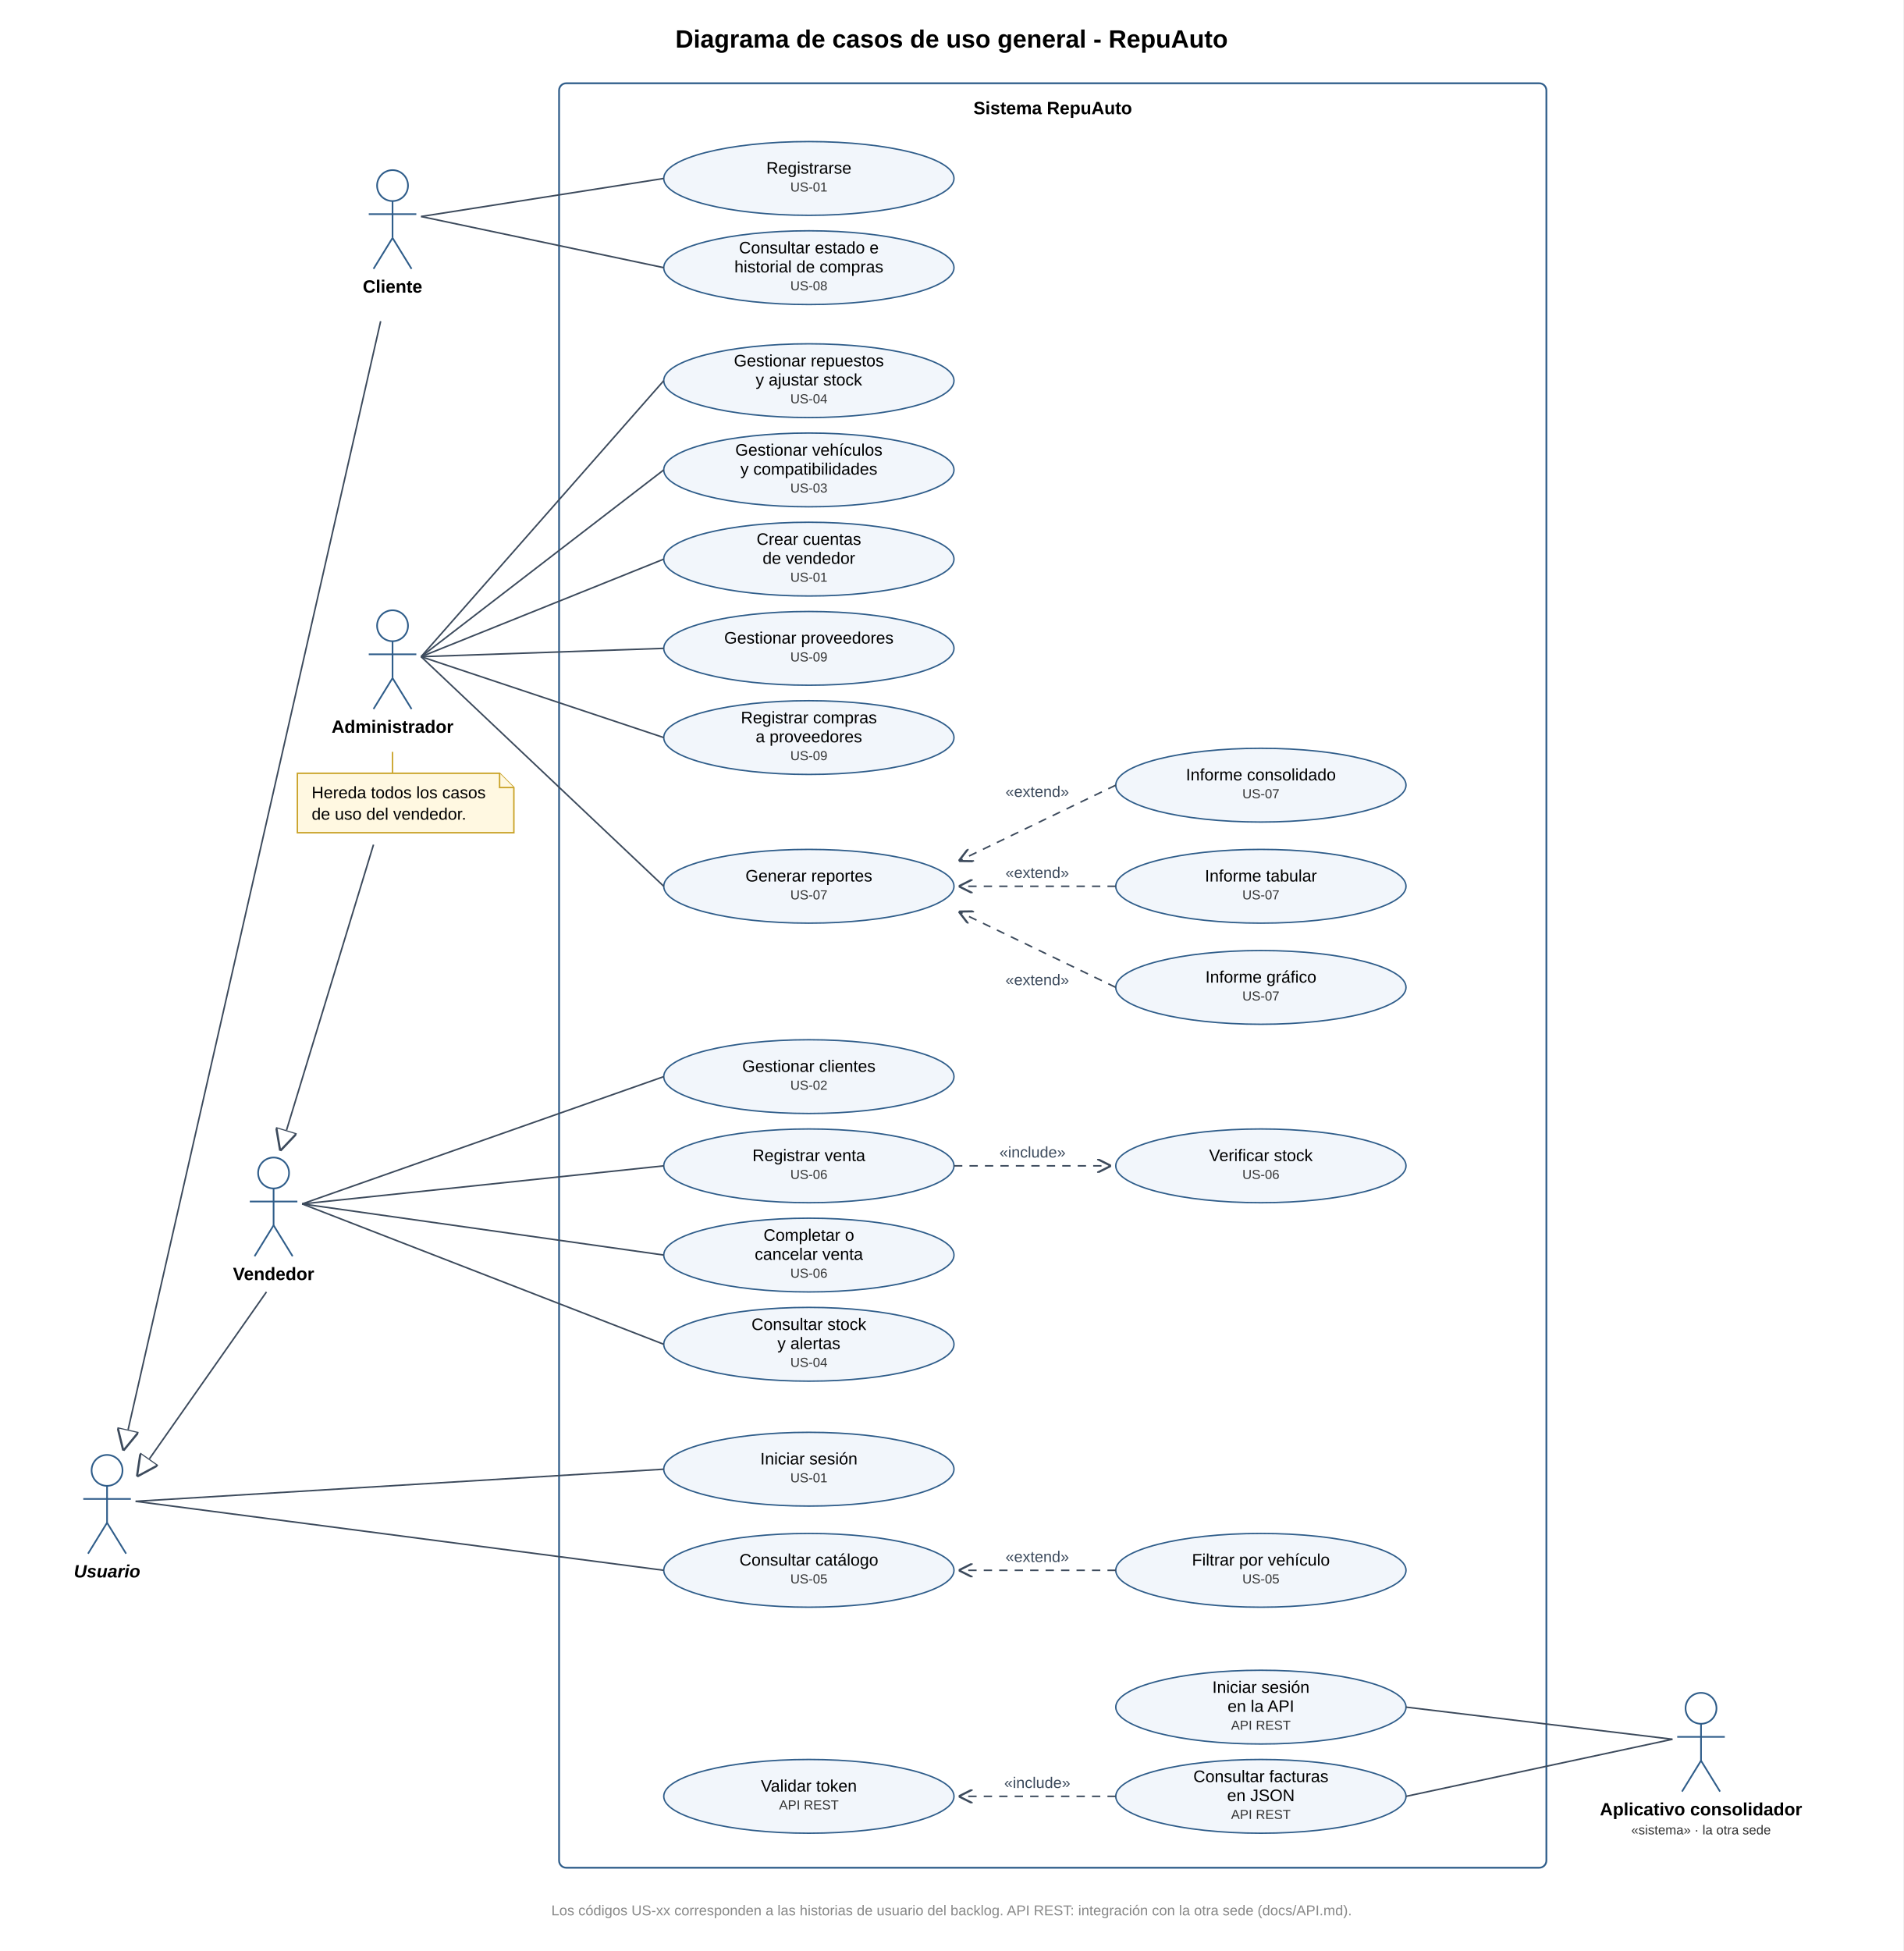
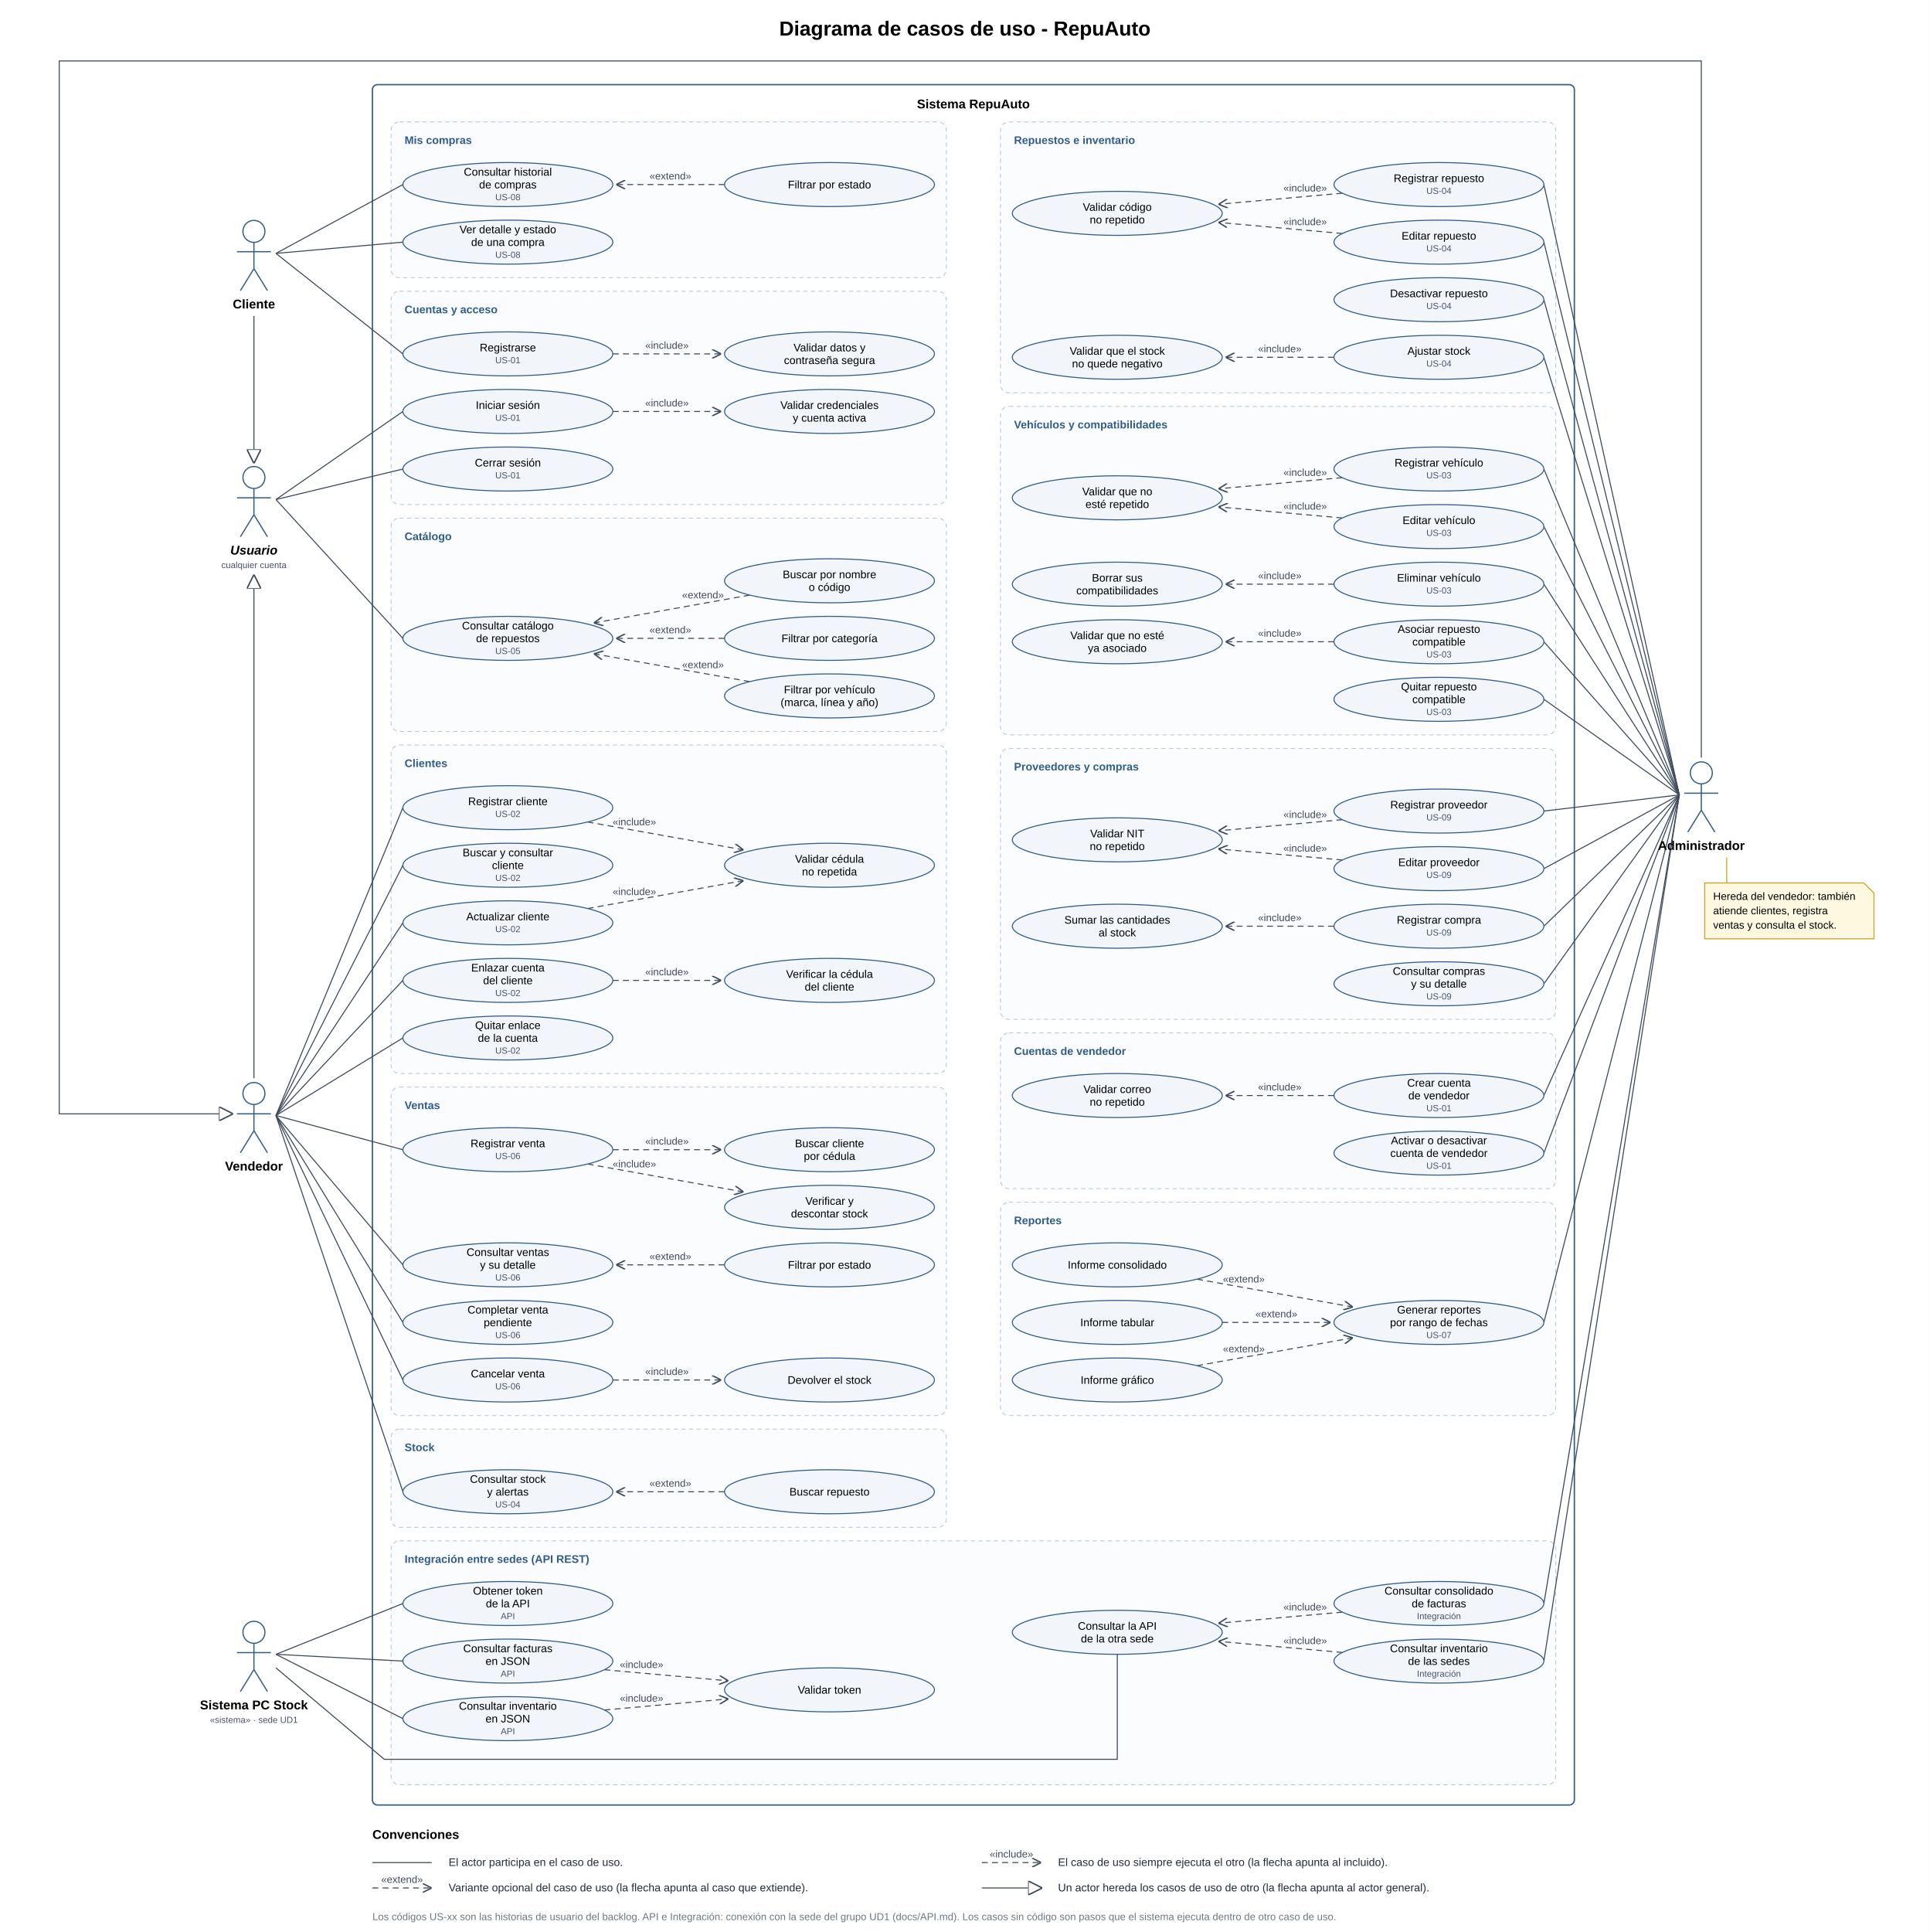
- <svg xmlns="http://www.w3.org/2000/svg" width="1600" height="1640" viewBox="0 0 1600 1640" font-family="Arial, Helvetica, sans-serif">
+ <svg xmlns="http://www.w3.org/2000/svg" width="2280" height="2282" viewBox="0 0 2280 2282" font-family="Arial, Helvetica, sans-serif">
  <defs>
    <marker id="flecha" viewBox="0 0 10 10" refX="10" refY="5" markerWidth="9" markerHeight="9" orient="auto">
      <path d="M0,0 L10,5 L0,10" fill="none" stroke="#3C4A5C" stroke-width="1.5" />
    </marker>
    <marker id="triangulo" viewBox="0 0 12 12" refX="11" refY="6" markerWidth="14" markerHeight="14" orient="auto">
      <path d="M0,0 L12,6 L0,12 z" fill="#FFFFFF" stroke="#3C4A5C" stroke-width="1.2" />
    </marker>
    <style>
-       .titulo { font-size: 21px; font-weight: bold; fill: #000; }
+       .titulo { font-size: 24px; font-weight: bold; fill: #000; }
      .nombre { font-size: 15px; font-weight: bold; fill: #000; }
-       .texto { font-size: 14px; fill: #000; }
-       .codigo { font-size: 11px; fill: #333; }
-       .estereotipo { font-size: 13px; fill: #3C4A5C; }
-       .pie { font-size: 12px; fill: #888; }
+       .texto { font-size: 13px; fill: #000; }
+       .codigo { font-size: 10.5px; fill: #44546A; }
+       .estereotipo { font-size: 12px; fill: #3C4A5C; }
+       .leyenda { font-size: 13px; fill: #1F2D3D; }
+       .pie { font-size: 12px; fill: #6B7785; }
      .caso { fill: #F2F6FB; stroke: #2F5D8A; stroke-width: 1.2; }
-       .sistema { fill: none; stroke: #2F5D8A; stroke-width: 1.5; }
+       .sistema { fill: none; stroke: #2F5D8A; stroke-width: 1.6; }
+       .modulo { fill: #FBFCFE; stroke: #B7C6DA; stroke-width: 1; stroke-dasharray: 5 4; }
+       .modulo-titulo { font-size: 13px; font-weight: bold; fill: #2F5D8A; }
      .actor circle, .actor line { fill: #FFFFFF; stroke: #2F5D8A; stroke-width: 1.4; }
-       .asoc { stroke: #3C4A5C; stroke-width: 1.3; fill: none; }
-       .punteada { stroke: #3C4A5C; stroke-width: 1.3; stroke-dasharray: 7 6; fill: none; marker-end: url(#flecha); }
+       .asoc { stroke: #3C4A5C; stroke-width: 1.2; fill: none; }
+       .punteada { stroke: #3C4A5C; stroke-width: 1.2; stroke-dasharray: 7 5; fill: none; marker-end: url(#flecha); }
      .nota { fill: #FFF8E1; stroke: #C9A227; stroke-width: 1.2; }
      .nota-linea { stroke: #C9A227; stroke-width: 1.2; }
+       .nota-texto { font-size: 12.5px; fill: #000; }
    </style>
  </defs>
-   <rect width="1600" height="1640" fill="#FFFFFF" />
-   <text x="800.0" y="40" text-anchor="middle" class="titulo">Diagrama de casos de uso general - RepuAuto</text>
-   <rect x="470" y="70" width="830" height="1500" rx="6" class="sistema" />
-   <text x="885" y="96" text-anchor="middle" class="nombre">Sistema RepuAuto</text>
-   <ellipse cx="680" cy="150" rx="122" ry="31" class="caso" />
-   <text x="680" y="146" text-anchor="middle" class="texto">Registrarse</text>
-   <text x="680" y="161" text-anchor="middle" class="codigo">US-01</text>
-   <ellipse cx="680" cy="225" rx="122" ry="31" class="caso" />
-   <text x="680" y="213" text-anchor="middle" class="texto">Consultar estado e</text>
-   <text x="680" y="229" text-anchor="middle" class="texto">historial de compras</text>
-   <text x="680" y="244" text-anchor="middle" class="codigo">US-08</text>
-   <ellipse cx="680" cy="320" rx="122" ry="31" class="caso" />
-   <text x="680" y="308" text-anchor="middle" class="texto">Gestionar repuestos</text>
-   <text x="680" y="324" text-anchor="middle" class="texto">y ajustar stock</text>
-   <text x="680" y="339" text-anchor="middle" class="codigo">US-04</text>
-   <ellipse cx="680" cy="395" rx="122" ry="31" class="caso" />
-   <text x="680" y="383" text-anchor="middle" class="texto">Gestionar vehículos</text>
-   <text x="680" y="399" text-anchor="middle" class="texto">y compatibilidades</text>
-   <text x="680" y="414" text-anchor="middle" class="codigo">US-03</text>
-   <ellipse cx="680" cy="470" rx="122" ry="31" class="caso" />
-   <text x="680" y="458" text-anchor="middle" class="texto">Crear cuentas</text>
-   <text x="680" y="474" text-anchor="middle" class="texto">de vendedor</text>
-   <text x="680" y="489" text-anchor="middle" class="codigo">US-01</text>
-   <ellipse cx="680" cy="545" rx="122" ry="31" class="caso" />
-   <text x="680" y="541" text-anchor="middle" class="texto">Gestionar proveedores</text>
-   <text x="680" y="556" text-anchor="middle" class="codigo">US-09</text>
-   <ellipse cx="680" cy="620" rx="122" ry="31" class="caso" />
-   <text x="680" y="608" text-anchor="middle" class="texto">Registrar compras</text>
-   <text x="680" y="624" text-anchor="middle" class="texto">a proveedores</text>
-   <text x="680" y="639" text-anchor="middle" class="codigo">US-09</text>
-   <ellipse cx="680" cy="745" rx="122" ry="31" class="caso" />
-   <text x="680" y="741" text-anchor="middle" class="texto">Generar reportes</text>
-   <text x="680" y="756" text-anchor="middle" class="codigo">US-07</text>
-   <ellipse cx="1060" cy="660" rx="122" ry="31" class="caso" />
-   <text x="1060" y="656" text-anchor="middle" class="texto">Informe consolidado</text>
-   <text x="1060" y="671" text-anchor="middle" class="codigo">US-07</text>
-   <ellipse cx="1060" cy="745" rx="122" ry="31" class="caso" />
-   <text x="1060" y="741" text-anchor="middle" class="texto">Informe tabular</text>
-   <text x="1060" y="756" text-anchor="middle" class="codigo">US-07</text>
-   <ellipse cx="1060" cy="830" rx="122" ry="31" class="caso" />
-   <text x="1060" y="826" text-anchor="middle" class="texto">Informe gráfico</text>
-   <text x="1060" y="841" text-anchor="middle" class="codigo">US-07</text>
-   <ellipse cx="680" cy="905" rx="122" ry="31" class="caso" />
-   <text x="680" y="901" text-anchor="middle" class="texto">Gestionar clientes</text>
-   <text x="680" y="916" text-anchor="middle" class="codigo">US-02</text>
-   <ellipse cx="680" cy="980" rx="122" ry="31" class="caso" />
-   <text x="680" y="976" text-anchor="middle" class="texto">Registrar venta</text>
-   <text x="680" y="991" text-anchor="middle" class="codigo">US-06</text>
-   <ellipse cx="1060" cy="980" rx="122" ry="31" class="caso" />
-   <text x="1060" y="976" text-anchor="middle" class="texto">Verificar stock</text>
-   <text x="1060" y="991" text-anchor="middle" class="codigo">US-06</text>
-   <ellipse cx="680" cy="1055" rx="122" ry="31" class="caso" />
-   <text x="680" y="1043" text-anchor="middle" class="texto">Completar o</text>
-   <text x="680" y="1059" text-anchor="middle" class="texto">cancelar venta</text>
-   <text x="680" y="1074" text-anchor="middle" class="codigo">US-06</text>
-   <ellipse cx="680" cy="1130" rx="122" ry="31" class="caso" />
-   <text x="680" y="1118" text-anchor="middle" class="texto">Consultar stock</text>
-   <text x="680" y="1134" text-anchor="middle" class="texto">y alertas</text>
-   <text x="680" y="1149" text-anchor="middle" class="codigo">US-04</text>
-   <ellipse cx="680" cy="1235" rx="122" ry="31" class="caso" />
-   <text x="680" y="1231" text-anchor="middle" class="texto">Iniciar sesión</text>
-   <text x="680" y="1246" text-anchor="middle" class="codigo">US-01</text>
-   <ellipse cx="680" cy="1320" rx="122" ry="31" class="caso" />
-   <text x="680" y="1316" text-anchor="middle" class="texto">Consultar catálogo</text>
-   <text x="680" y="1331" text-anchor="middle" class="codigo">US-05</text>
-   <ellipse cx="1060" cy="1320" rx="122" ry="31" class="caso" />
-   <text x="1060" y="1316" text-anchor="middle" class="texto">Filtrar por vehículo</text>
-   <text x="1060" y="1331" text-anchor="middle" class="codigo">US-05</text>
-   <ellipse cx="1060" cy="1435" rx="122" ry="31" class="caso" />
-   <text x="1060" y="1423" text-anchor="middle" class="texto">Iniciar sesión</text>
-   <text x="1060" y="1439" text-anchor="middle" class="texto">en la API</text>
-   <text x="1060" y="1454" text-anchor="middle" class="codigo">API REST</text>
-   <ellipse cx="1060" cy="1510" rx="122" ry="31" class="caso" />
-   <text x="1060" y="1498" text-anchor="middle" class="texto">Consultar facturas</text>
-   <text x="1060" y="1514" text-anchor="middle" class="texto">en JSON</text>
-   <text x="1060" y="1529" text-anchor="middle" class="codigo">API REST</text>
-   <ellipse cx="680" cy="1510" rx="122" ry="31" class="caso" />
-   <text x="680" y="1506" text-anchor="middle" class="texto">Validar token</text>
-   <text x="680" y="1521" text-anchor="middle" class="codigo">API REST</text>
-   <line x1="938" y1="660" x2="806" y2="723.75" class="punteada" />
-   <text x="872.0" y="669.875" text-anchor="middle" class="estereotipo">«extend»</text>
-   <line x1="938" y1="745" x2="806" y2="745.0" class="punteada" />
-   <text x="872.0" y="738.0" text-anchor="middle" class="estereotipo">«extend»</text>
-   <line x1="938" y1="830" x2="806" y2="766.25" class="punteada" />
-   <text x="872.0" y="828.125" text-anchor="middle" class="estereotipo">«extend»</text>
-   <line x1="802" y1="980" x2="934" y2="980" class="punteada" />
-   <text x="868.0" y="973.0" text-anchor="middle" class="estereotipo">«include»</text>
-   <line x1="938" y1="1320" x2="806" y2="1320" class="punteada" />
-   <text x="872.0" y="1313.0" text-anchor="middle" class="estereotipo">«extend»</text>
-   <line x1="938" y1="1510" x2="806" y2="1510" class="punteada" />
-   <text x="872.0" y="1503.0" text-anchor="middle" class="estereotipo">«include»</text>
+   <rect width="2280" height="2282" fill="#FFFFFF" />
+   <text x="1140.0" y="42" text-anchor="middle" class="titulo">Diagrama de casos de uso - RepuAuto</text>
+   <rect x="440" y="100" width="1420" height="2032" rx="6" class="sistema" />
+   <text x="1150.0" y="128" text-anchor="middle" class="nombre">Sistema RepuAuto</text>
+   <rect x="462" y="144" width="656" height="184" rx="10" class="modulo" />
+   <text x="478" y="170" class="modulo-titulo">Mis compras</text>
+   <rect x="462" y="344" width="656" height="252" rx="10" class="modulo" />
+   <text x="478" y="370" class="modulo-titulo">Cuentas y acceso</text>
+   <rect x="462" y="612" width="656" height="252" rx="10" class="modulo" />
+   <text x="478" y="638" class="modulo-titulo">Catálogo</text>
+   <rect x="462" y="880" width="656" height="388" rx="10" class="modulo" />
+   <text x="478" y="906" class="modulo-titulo">Clientes</text>
+   <rect x="462" y="1284" width="656" height="388" rx="10" class="modulo" />
+   <text x="478" y="1310" class="modulo-titulo">Ventas</text>
+   <rect x="462" y="1688" width="656" height="116" rx="10" class="modulo" />
+   <text x="478" y="1714" class="modulo-titulo">Stock</text>
+   <rect x="1182" y="144" width="656" height="320" rx="10" class="modulo" />
+   <text x="1198" y="170" class="modulo-titulo">Repuestos e inventario</text>
+   <rect x="1182" y="480" width="656" height="388" rx="10" class="modulo" />
+   <text x="1198" y="506" class="modulo-titulo">Vehículos y compatibilidades</text>
+   <rect x="1182" y="884" width="656" height="320" rx="10" class="modulo" />
+   <text x="1198" y="910" class="modulo-titulo">Proveedores y compras</text>
+   <rect x="1182" y="1220" width="656" height="184" rx="10" class="modulo" />
+   <text x="1198" y="1246" class="modulo-titulo">Cuentas de vendedor</text>
+   <rect x="1182" y="1420" width="656" height="252" rx="10" class="modulo" />
+   <text x="1198" y="1446" class="modulo-titulo">Reportes</text>
+   <rect x="462" y="1820" width="1376" height="288" rx="10" class="modulo" />
+   <text x="478" y="1846" class="modulo-titulo">Integración entre sedes (API REST)</text>
+   <line x1="326" y1="299.3" x2="476.0" y2="218.0" class="asoc" />
+   <line x1="326" y1="299.3" x2="476.0" y2="286.0" class="asoc" />
+   <line x1="326" y1="299.3" x2="476.0" y2="418.0" class="asoc" />
+   <line x1="326" y1="590.0" x2="476.0" y2="486.0" class="asoc" />
+   <line x1="326" y1="590.0" x2="476.0" y2="554.0" class="asoc" />
+   <line x1="326" y1="590.0" x2="476.0" y2="754.0" class="asoc" />
+   <line x1="326" y1="1317.6" x2="476.0" y2="954.0" class="asoc" />
+   <line x1="326" y1="1317.6" x2="476.0" y2="1022.0" class="asoc" />
+   <line x1="326" y1="1317.6" x2="476.0" y2="1090.0" class="asoc" />
+   <line x1="326" y1="1317.6" x2="476.0" y2="1158.0" class="asoc" />
+   <line x1="326" y1="1317.6" x2="476.0" y2="1226.0" class="asoc" />
+   <line x1="326" y1="1317.6" x2="476.0" y2="1358.0" class="asoc" />
+   <line x1="326" y1="1317.6" x2="476.0" y2="1494.0" class="asoc" />
+   <line x1="326" y1="1317.6" x2="476.0" y2="1562.0" class="asoc" />
+   <line x1="326" y1="1317.6" x2="476.0" y2="1630.0" class="asoc" />
+   <line x1="326" y1="1317.6" x2="476.0" y2="1762.0" class="asoc" />
+   <line x1="326" y1="1954.0" x2="476.0" y2="1894.0" class="asoc" />
+   <line x1="326" y1="1954.0" x2="476.0" y2="1962.0" class="asoc" />
+   <line x1="326" y1="1954.0" x2="476.0" y2="2030.0" class="asoc" />
+   <line x1="1984" y1="938.9" x2="1824.0" y2="218.0" class="asoc" />
+   <line x1="1984" y1="938.9" x2="1824.0" y2="286.0" class="asoc" />
+   <line x1="1984" y1="938.9" x2="1824.0" y2="354.0" class="asoc" />
+   <line x1="1984" y1="938.9" x2="1824.0" y2="422.0" class="asoc" />
+   <line x1="1984" y1="938.9" x2="1824.0" y2="554.0" class="asoc" />
+   <line x1="1984" y1="938.9" x2="1824.0" y2="622.0" class="asoc" />
+   <line x1="1984" y1="938.9" x2="1824.0" y2="690.0" class="asoc" />
+   <line x1="1984" y1="938.9" x2="1824.0" y2="758.0" class="asoc" />
+   <line x1="1984" y1="938.9" x2="1824.0" y2="826.0" class="asoc" />
+   <line x1="1984" y1="938.9" x2="1824.0" y2="958.0" class="asoc" />
+   <line x1="1984" y1="938.9" x2="1824.0" y2="1026.0" class="asoc" />
+   <line x1="1984" y1="938.9" x2="1824.0" y2="1094.0" class="asoc" />
+   <line x1="1984" y1="938.9" x2="1824.0" y2="1162.0" class="asoc" />
+   <line x1="1984" y1="938.9" x2="1824.0" y2="1294.0" class="asoc" />
+   <line x1="1984" y1="938.9" x2="1824.0" y2="1362.0" class="asoc" />
+   <line x1="1984" y1="938.9" x2="1824.0" y2="1562.0" class="asoc" />
+   <line x1="1984" y1="938.9" x2="1824.0" y2="1894.0" class="asoc" />
+   <line x1="1984" y1="938.9" x2="1824.0" y2="1962.0" class="asoc" />
+   <polyline points="326,1970.0 454,2078.0 1320,2078.0 1320,1954.0" class="asoc" />
+   <line x1="856.0" y1="218.0" x2="728.0" y2="218.0" class="punteada" />
+   <text x="792.0" y="212.0" text-anchor="middle" class="estereotipo">«extend»</text>
+   <line x1="724.0" y1="418.0" x2="852.0" y2="418.0" class="punteada" />
+   <text x="788.0" y="412.0" text-anchor="middle" class="estereotipo">«include»</text>
+   <line x1="724.0" y1="486.0" x2="852.0" y2="486.0" class="punteada" />
+   <text x="788.0" y="480.0" text-anchor="middle" class="estereotipo">«include»</text>
+   <line x1="885.7" y1="702.9" x2="701.7" y2="735.8" class="punteada" />
+   <text x="830.5" y="706.8" text-anchor="middle" class="estereotipo">«extend»</text>
+   <line x1="856.0" y1="754.0" x2="728.0" y2="754.0" class="punteada" />
+   <text x="792.0" y="748.0" text-anchor="middle" class="estereotipo">«extend»</text>
+   <line x1="885.7" y1="805.1" x2="701.7" y2="772.2" class="punteada" />
+   <text x="830.5" y="789.2" text-anchor="middle" class="estereotipo">«extend»</text>
+   <line x1="694.3" y1="970.9" x2="878.3" y2="1003.8" class="punteada" />
+   <text x="749.5" y="974.8" text-anchor="middle" class="estereotipo">«include»</text>
+   <line x1="694.3" y1="1073.1" x2="878.3" y2="1040.2" class="punteada" />
+   <text x="749.5" y="1057.2" text-anchor="middle" class="estereotipo">«include»</text>
+   <line x1="724.0" y1="1158.0" x2="852.0" y2="1158.0" class="punteada" />
+   <text x="788.0" y="1152.0" text-anchor="middle" class="estereotipo">«include»</text>
+   <line x1="724.0" y1="1358.0" x2="852.0" y2="1358.0" class="punteada" />
+   <text x="788.0" y="1352.0" text-anchor="middle" class="estereotipo">«include»</text>
+   <line x1="694.3" y1="1374.9" x2="878.3" y2="1407.8" class="punteada" />
+   <text x="749.5" y="1378.8" text-anchor="middle" class="estereotipo">«include»</text>
+   <line x1="856.0" y1="1494.0" x2="728.0" y2="1494.0" class="punteada" />
+   <text x="792.0" y="1488.0" text-anchor="middle" class="estereotipo">«extend»</text>
+   <line x1="724.0" y1="1630.0" x2="852.0" y2="1630.0" class="punteada" />
+   <text x="788.0" y="1624.0" text-anchor="middle" class="estereotipo">«include»</text>
+   <line x1="856.0" y1="1762.0" x2="728.0" y2="1762.0" class="punteada" />
+   <text x="792.0" y="1756.0" text-anchor="middle" class="estereotipo">«extend»</text>
+   <line x1="1585.9" y1="228.2" x2="1439.6" y2="241.3" class="punteada" />
+   <text x="1542.0" y="226.1" text-anchor="middle" class="estereotipo">«include»</text>
+   <line x1="1585.9" y1="275.8" x2="1439.6" y2="262.7" class="punteada" />
+   <text x="1542.0" y="265.9" text-anchor="middle" class="estereotipo">«include»</text>
+   <line x1="1576.0" y1="422.0" x2="1448.0" y2="422.0" class="punteada" />
+   <text x="1512.0" y="416.0" text-anchor="middle" class="estereotipo">«include»</text>
+   <line x1="1585.9" y1="564.2" x2="1439.6" y2="577.3" class="punteada" />
+   <text x="1542.0" y="562.1" text-anchor="middle" class="estereotipo">«include»</text>
+   <line x1="1585.9" y1="611.8" x2="1439.6" y2="598.7" class="punteada" />
+   <text x="1542.0" y="601.9" text-anchor="middle" class="estereotipo">«include»</text>
+   <line x1="1576.0" y1="690.0" x2="1448.0" y2="690.0" class="punteada" />
+   <text x="1512.0" y="684.0" text-anchor="middle" class="estereotipo">«include»</text>
+   <line x1="1576.0" y1="758.0" x2="1448.0" y2="758.0" class="punteada" />
+   <text x="1512.0" y="752.0" text-anchor="middle" class="estereotipo">«include»</text>
+   <line x1="1585.9" y1="968.2" x2="1439.6" y2="981.3" class="punteada" />
+   <text x="1542.0" y="966.1" text-anchor="middle" class="estereotipo">«include»</text>
+   <line x1="1585.9" y1="1015.8" x2="1439.6" y2="1002.7" class="punteada" />
+   <text x="1542.0" y="1005.9" text-anchor="middle" class="estereotipo">«include»</text>
+   <line x1="1576.0" y1="1094.0" x2="1448.0" y2="1094.0" class="punteada" />
+   <text x="1512.0" y="1088.0" text-anchor="middle" class="estereotipo">«include»</text>
+   <line x1="1576.0" y1="1294.0" x2="1448.0" y2="1294.0" class="punteada" />
+   <text x="1512.0" y="1288.0" text-anchor="middle" class="estereotipo">«include»</text>
+   <line x1="1414.3" y1="1510.9" x2="1598.3" y2="1543.8" class="punteada" />
+   <text x="1469.5" y="1514.8" text-anchor="middle" class="estereotipo">«extend»</text>
+   <line x1="1444.0" y1="1562.0" x2="1572.0" y2="1562.0" class="punteada" />
+   <text x="1508.0" y="1556.0" text-anchor="middle" class="estereotipo">«extend»</text>
+   <line x1="1414.3" y1="1613.1" x2="1598.3" y2="1580.2" class="punteada" />
+   <text x="1469.5" y="1597.2" text-anchor="middle" class="estereotipo">«extend»</text>
+   <line x1="714.1" y1="1972.2" x2="860.4" y2="1985.3" class="punteada" />
+   <text x="758.0" y="1970.1" text-anchor="middle" class="estereotipo">«include»</text>
+   <line x1="714.1" y1="2019.8" x2="860.4" y2="2006.7" class="punteada" />
+   <text x="758.0" y="2009.9" text-anchor="middle" class="estereotipo">«include»</text>
+   <line x1="1585.9" y1="1904.2" x2="1439.6" y2="1917.3" class="punteada" />
+   <text x="1542.0" y="1902.1" text-anchor="middle" class="estereotipo">«include»</text>
+   <line x1="1585.9" y1="1951.8" x2="1439.6" y2="1938.7" class="punteada" />
+   <text x="1542.0" y="1941.9" text-anchor="middle" class="estereotipo">«include»</text>
+   <ellipse cx="600" cy="218.0" rx="124" ry="26" class="caso" />
+   <text x="600" y="207.5" text-anchor="middle" class="texto">Consultar historial</text>
+   <text x="600" y="222.5" text-anchor="middle" class="texto">de compras</text>
+   <text x="600" y="236.5" text-anchor="middle" class="codigo">US-08</text>
+   <ellipse cx="600" cy="286.0" rx="124" ry="26" class="caso" />
+   <text x="600" y="275.5" text-anchor="middle" class="texto">Ver detalle y estado</text>
+   <text x="600" y="290.5" text-anchor="middle" class="texto">de una compra</text>
+   <text x="600" y="304.5" text-anchor="middle" class="codigo">US-08</text>
+   <ellipse cx="980" cy="218.0" rx="124" ry="26" class="caso" />
+   <text x="980" y="222.5" text-anchor="middle" class="texto">Filtrar por estado</text>
+   <ellipse cx="600" cy="418.0" rx="124" ry="26" class="caso" />
+   <text x="600" y="415.0" text-anchor="middle" class="texto">Registrarse</text>
+   <text x="600" y="429.0" text-anchor="middle" class="codigo">US-01</text>
+   <ellipse cx="600" cy="486.0" rx="124" ry="26" class="caso" />
+   <text x="600" y="483.0" text-anchor="middle" class="texto">Iniciar sesión</text>
+   <text x="600" y="497.0" text-anchor="middle" class="codigo">US-01</text>
+   <ellipse cx="600" cy="554.0" rx="124" ry="26" class="caso" />
+   <text x="600" y="551.0" text-anchor="middle" class="texto">Cerrar sesión</text>
+   <text x="600" y="565.0" text-anchor="middle" class="codigo">US-01</text>
+   <ellipse cx="980" cy="418.0" rx="124" ry="26" class="caso" />
+   <text x="980" y="415.0" text-anchor="middle" class="texto">Validar datos y</text>
+   <text x="980" y="430.0" text-anchor="middle" class="texto">contraseña segura</text>
+   <ellipse cx="980" cy="486.0" rx="124" ry="26" class="caso" />
+   <text x="980" y="483.0" text-anchor="middle" class="texto">Validar credenciales</text>
+   <text x="980" y="498.0" text-anchor="middle" class="texto">y cuenta activa</text>
+   <ellipse cx="600" cy="754.0" rx="124" ry="26" class="caso" />
+   <text x="600" y="743.5" text-anchor="middle" class="texto">Consultar catálogo</text>
+   <text x="600" y="758.5" text-anchor="middle" class="texto">de repuestos</text>
+   <text x="600" y="772.5" text-anchor="middle" class="codigo">US-05</text>
+   <ellipse cx="980" cy="686.0" rx="124" ry="26" class="caso" />
+   <text x="980" y="683.0" text-anchor="middle" class="texto">Buscar por nombre</text>
+   <text x="980" y="698.0" text-anchor="middle" class="texto">o código</text>
+   <ellipse cx="980" cy="754.0" rx="124" ry="26" class="caso" />
+   <text x="980" y="758.5" text-anchor="middle" class="texto">Filtrar por categoría</text>
+   <ellipse cx="980" cy="822.0" rx="124" ry="26" class="caso" />
+   <text x="980" y="819.0" text-anchor="middle" class="texto">Filtrar por vehículo</text>
+   <text x="980" y="834.0" text-anchor="middle" class="texto">(marca, línea y año)</text>
+   <ellipse cx="600" cy="954.0" rx="124" ry="26" class="caso" />
+   <text x="600" y="951.0" text-anchor="middle" class="texto">Registrar cliente</text>
+   <text x="600" y="965.0" text-anchor="middle" class="codigo">US-02</text>
+   <ellipse cx="600" cy="1022.0" rx="124" ry="26" class="caso" />
+   <text x="600" y="1011.5" text-anchor="middle" class="texto">Buscar y consultar</text>
+   <text x="600" y="1026.5" text-anchor="middle" class="texto">cliente</text>
+   <text x="600" y="1040.5" text-anchor="middle" class="codigo">US-02</text>
+   <ellipse cx="600" cy="1090.0" rx="124" ry="26" class="caso" />
+   <text x="600" y="1087.0" text-anchor="middle" class="texto">Actualizar cliente</text>
+   <text x="600" y="1101.0" text-anchor="middle" class="codigo">US-02</text>
+   <ellipse cx="600" cy="1158.0" rx="124" ry="26" class="caso" />
+   <text x="600" y="1147.5" text-anchor="middle" class="texto">Enlazar cuenta</text>
+   <text x="600" y="1162.5" text-anchor="middle" class="texto">del cliente</text>
+   <text x="600" y="1176.5" text-anchor="middle" class="codigo">US-02</text>
+   <ellipse cx="600" cy="1226.0" rx="124" ry="26" class="caso" />
+   <text x="600" y="1215.5" text-anchor="middle" class="texto">Quitar enlace</text>
+   <text x="600" y="1230.5" text-anchor="middle" class="texto">de la cuenta</text>
+   <text x="600" y="1244.5" text-anchor="middle" class="codigo">US-02</text>
+   <ellipse cx="980" cy="1022.0" rx="124" ry="26" class="caso" />
+   <text x="980" y="1019.0" text-anchor="middle" class="texto">Validar cédula</text>
+   <text x="980" y="1034.0" text-anchor="middle" class="texto">no repetida</text>
+   <ellipse cx="980" cy="1158.0" rx="124" ry="26" class="caso" />
+   <text x="980" y="1155.0" text-anchor="middle" class="texto">Verificar la cédula</text>
+   <text x="980" y="1170.0" text-anchor="middle" class="texto">del cliente</text>
+   <ellipse cx="600" cy="1358.0" rx="124" ry="26" class="caso" />
+   <text x="600" y="1355.0" text-anchor="middle" class="texto">Registrar venta</text>
+   <text x="600" y="1369.0" text-anchor="middle" class="codigo">US-06</text>
+   <ellipse cx="600" cy="1494.0" rx="124" ry="26" class="caso" />
+   <text x="600" y="1483.5" text-anchor="middle" class="texto">Consultar ventas</text>
+   <text x="600" y="1498.5" text-anchor="middle" class="texto">y su detalle</text>
+   <text x="600" y="1512.5" text-anchor="middle" class="codigo">US-06</text>
+   <ellipse cx="600" cy="1562.0" rx="124" ry="26" class="caso" />
+   <text x="600" y="1551.5" text-anchor="middle" class="texto">Completar venta</text>
+   <text x="600" y="1566.5" text-anchor="middle" class="texto">pendiente</text>
+   <text x="600" y="1580.5" text-anchor="middle" class="codigo">US-06</text>
+   <ellipse cx="600" cy="1630.0" rx="124" ry="26" class="caso" />
+   <text x="600" y="1627.0" text-anchor="middle" class="texto">Cancelar venta</text>
+   <text x="600" y="1641.0" text-anchor="middle" class="codigo">US-06</text>
+   <ellipse cx="980" cy="1358.0" rx="124" ry="26" class="caso" />
+   <text x="980" y="1355.0" text-anchor="middle" class="texto">Buscar cliente</text>
+   <text x="980" y="1370.0" text-anchor="middle" class="texto">por cédula</text>
+   <ellipse cx="980" cy="1426.0" rx="124" ry="26" class="caso" />
+   <text x="980" y="1423.0" text-anchor="middle" class="texto">Verificar y</text>
+   <text x="980" y="1438.0" text-anchor="middle" class="texto">descontar stock</text>
+   <ellipse cx="980" cy="1494.0" rx="124" ry="26" class="caso" />
+   <text x="980" y="1498.5" text-anchor="middle" class="texto">Filtrar por estado</text>
+   <ellipse cx="980" cy="1630.0" rx="124" ry="26" class="caso" />
+   <text x="980" y="1634.5" text-anchor="middle" class="texto">Devolver el stock</text>
+   <ellipse cx="600" cy="1762.0" rx="124" ry="26" class="caso" />
+   <text x="600" y="1751.5" text-anchor="middle" class="texto">Consultar stock</text>
+   <text x="600" y="1766.5" text-anchor="middle" class="texto">y alertas</text>
+   <text x="600" y="1780.5" text-anchor="middle" class="codigo">US-04</text>
+   <ellipse cx="980" cy="1762.0" rx="124" ry="26" class="caso" />
+   <text x="980" y="1766.5" text-anchor="middle" class="texto">Buscar repuesto</text>
+   <ellipse cx="1700" cy="218.0" rx="124" ry="26" class="caso" />
+   <text x="1700" y="215.0" text-anchor="middle" class="texto">Registrar repuesto</text>
+   <text x="1700" y="229.0" text-anchor="middle" class="codigo">US-04</text>
+   <ellipse cx="1700" cy="286.0" rx="124" ry="26" class="caso" />
+   <text x="1700" y="283.0" text-anchor="middle" class="texto">Editar repuesto</text>
+   <text x="1700" y="297.0" text-anchor="middle" class="codigo">US-04</text>
+   <ellipse cx="1700" cy="354.0" rx="124" ry="26" class="caso" />
+   <text x="1700" y="351.0" text-anchor="middle" class="texto">Desactivar repuesto</text>
+   <text x="1700" y="365.0" text-anchor="middle" class="codigo">US-04</text>
+   <ellipse cx="1700" cy="422.0" rx="124" ry="26" class="caso" />
+   <text x="1700" y="419.0" text-anchor="middle" class="texto">Ajustar stock</text>
+   <text x="1700" y="433.0" text-anchor="middle" class="codigo">US-04</text>
+   <ellipse cx="1320" cy="252.0" rx="124" ry="26" class="caso" />
+   <text x="1320" y="249.0" text-anchor="middle" class="texto">Validar código</text>
+   <text x="1320" y="264.0" text-anchor="middle" class="texto">no repetido</text>
+   <ellipse cx="1320" cy="422.0" rx="124" ry="26" class="caso" />
+   <text x="1320" y="419.0" text-anchor="middle" class="texto">Validar que el stock</text>
+   <text x="1320" y="434.0" text-anchor="middle" class="texto">no quede negativo</text>
+   <ellipse cx="1700" cy="554.0" rx="124" ry="26" class="caso" />
+   <text x="1700" y="551.0" text-anchor="middle" class="texto">Registrar vehículo</text>
+   <text x="1700" y="565.0" text-anchor="middle" class="codigo">US-03</text>
+   <ellipse cx="1700" cy="622.0" rx="124" ry="26" class="caso" />
+   <text x="1700" y="619.0" text-anchor="middle" class="texto">Editar vehículo</text>
+   <text x="1700" y="633.0" text-anchor="middle" class="codigo">US-03</text>
+   <ellipse cx="1700" cy="690.0" rx="124" ry="26" class="caso" />
+   <text x="1700" y="687.0" text-anchor="middle" class="texto">Eliminar vehículo</text>
+   <text x="1700" y="701.0" text-anchor="middle" class="codigo">US-03</text>
+   <ellipse cx="1700" cy="758.0" rx="124" ry="26" class="caso" />
+   <text x="1700" y="747.5" text-anchor="middle" class="texto">Asociar repuesto</text>
+   <text x="1700" y="762.5" text-anchor="middle" class="texto">compatible</text>
+   <text x="1700" y="776.5" text-anchor="middle" class="codigo">US-03</text>
+   <ellipse cx="1700" cy="826.0" rx="124" ry="26" class="caso" />
+   <text x="1700" y="815.5" text-anchor="middle" class="texto">Quitar repuesto</text>
+   <text x="1700" y="830.5" text-anchor="middle" class="texto">compatible</text>
+   <text x="1700" y="844.5" text-anchor="middle" class="codigo">US-03</text>
+   <ellipse cx="1320" cy="588.0" rx="124" ry="26" class="caso" />
+   <text x="1320" y="585.0" text-anchor="middle" class="texto">Validar que no</text>
+   <text x="1320" y="600.0" text-anchor="middle" class="texto">esté repetido</text>
+   <ellipse cx="1320" cy="690.0" rx="124" ry="26" class="caso" />
+   <text x="1320" y="687.0" text-anchor="middle" class="texto">Borrar sus</text>
+   <text x="1320" y="702.0" text-anchor="middle" class="texto">compatibilidades</text>
+   <ellipse cx="1320" cy="758.0" rx="124" ry="26" class="caso" />
+   <text x="1320" y="755.0" text-anchor="middle" class="texto">Validar que no esté</text>
+   <text x="1320" y="770.0" text-anchor="middle" class="texto">ya asociado</text>
+   <ellipse cx="1700" cy="958.0" rx="124" ry="26" class="caso" />
+   <text x="1700" y="955.0" text-anchor="middle" class="texto">Registrar proveedor</text>
+   <text x="1700" y="969.0" text-anchor="middle" class="codigo">US-09</text>
+   <ellipse cx="1700" cy="1026.0" rx="124" ry="26" class="caso" />
+   <text x="1700" y="1023.0" text-anchor="middle" class="texto">Editar proveedor</text>
+   <text x="1700" y="1037.0" text-anchor="middle" class="codigo">US-09</text>
+   <ellipse cx="1700" cy="1094.0" rx="124" ry="26" class="caso" />
+   <text x="1700" y="1091.0" text-anchor="middle" class="texto">Registrar compra</text>
+   <text x="1700" y="1105.0" text-anchor="middle" class="codigo">US-09</text>
+   <ellipse cx="1700" cy="1162.0" rx="124" ry="26" class="caso" />
+   <text x="1700" y="1151.5" text-anchor="middle" class="texto">Consultar compras</text>
+   <text x="1700" y="1166.5" text-anchor="middle" class="texto">y su detalle</text>
+   <text x="1700" y="1180.5" text-anchor="middle" class="codigo">US-09</text>
+   <ellipse cx="1320" cy="992.0" rx="124" ry="26" class="caso" />
+   <text x="1320" y="989.0" text-anchor="middle" class="texto">Validar NIT</text>
+   <text x="1320" y="1004.0" text-anchor="middle" class="texto">no repetido</text>
+   <ellipse cx="1320" cy="1094.0" rx="124" ry="26" class="caso" />
+   <text x="1320" y="1091.0" text-anchor="middle" class="texto">Sumar las cantidades</text>
+   <text x="1320" y="1106.0" text-anchor="middle" class="texto">al stock</text>
+   <ellipse cx="1700" cy="1294.0" rx="124" ry="26" class="caso" />
+   <text x="1700" y="1283.5" text-anchor="middle" class="texto">Crear cuenta</text>
+   <text x="1700" y="1298.5" text-anchor="middle" class="texto">de vendedor</text>
+   <text x="1700" y="1312.5" text-anchor="middle" class="codigo">US-01</text>
+   <ellipse cx="1700" cy="1362.0" rx="124" ry="26" class="caso" />
+   <text x="1700" y="1351.5" text-anchor="middle" class="texto">Activar o desactivar</text>
+   <text x="1700" y="1366.5" text-anchor="middle" class="texto">cuenta de vendedor</text>
+   <text x="1700" y="1380.5" text-anchor="middle" class="codigo">US-01</text>
+   <ellipse cx="1320" cy="1294.0" rx="124" ry="26" class="caso" />
+   <text x="1320" y="1291.0" text-anchor="middle" class="texto">Validar correo</text>
+   <text x="1320" y="1306.0" text-anchor="middle" class="texto">no repetido</text>
+   <ellipse cx="1700" cy="1562.0" rx="124" ry="26" class="caso" />
+   <text x="1700" y="1551.5" text-anchor="middle" class="texto">Generar reportes</text>
+   <text x="1700" y="1566.5" text-anchor="middle" class="texto">por rango de fechas</text>
+   <text x="1700" y="1580.5" text-anchor="middle" class="codigo">US-07</text>
+   <ellipse cx="1320" cy="1494.0" rx="124" ry="26" class="caso" />
+   <text x="1320" y="1498.5" text-anchor="middle" class="texto">Informe consolidado</text>
+   <ellipse cx="1320" cy="1562.0" rx="124" ry="26" class="caso" />
+   <text x="1320" y="1566.5" text-anchor="middle" class="texto">Informe tabular</text>
+   <ellipse cx="1320" cy="1630.0" rx="124" ry="26" class="caso" />
+   <text x="1320" y="1634.5" text-anchor="middle" class="texto">Informe gráfico</text>
+   <ellipse cx="600" cy="1894.0" rx="124" ry="26" class="caso" />
+   <text x="600" y="1883.5" text-anchor="middle" class="texto">Obtener token</text>
+   <text x="600" y="1898.5" text-anchor="middle" class="texto">de la API</text>
+   <text x="600" y="1912.5" text-anchor="middle" class="codigo">API</text>
+   <ellipse cx="600" cy="1962.0" rx="124" ry="26" class="caso" />
+   <text x="600" y="1951.5" text-anchor="middle" class="texto">Consultar facturas</text>
+   <text x="600" y="1966.5" text-anchor="middle" class="texto">en JSON</text>
+   <text x="600" y="1980.5" text-anchor="middle" class="codigo">API</text>
+   <ellipse cx="600" cy="2030.0" rx="124" ry="26" class="caso" />
+   <text x="600" y="2019.5" text-anchor="middle" class="texto">Consultar inventario</text>
+   <text x="600" y="2034.5" text-anchor="middle" class="texto">en JSON</text>
+   <text x="600" y="2048.5" text-anchor="middle" class="codigo">API</text>
+   <ellipse cx="980" cy="1996.0" rx="124" ry="26" class="caso" />
+   <text x="980" y="2000.5" text-anchor="middle" class="texto">Validar token</text>
+   <ellipse cx="1700" cy="1894.0" rx="124" ry="26" class="caso" />
+   <text x="1700" y="1883.5" text-anchor="middle" class="texto">Consultar consolidado</text>
+   <text x="1700" y="1898.5" text-anchor="middle" class="texto">de facturas</text>
+   <text x="1700" y="1912.5" text-anchor="middle" class="codigo">Integración</text>
+   <ellipse cx="1700" cy="1962.0" rx="124" ry="26" class="caso" />
+   <text x="1700" y="1951.5" text-anchor="middle" class="texto">Consultar inventario</text>
+   <text x="1700" y="1966.5" text-anchor="middle" class="texto">de las sedes</text>
+   <text x="1700" y="1980.5" text-anchor="middle" class="codigo">Integración</text>
+   <ellipse cx="1320" cy="1928.0" rx="124" ry="26" class="caso" />
+   <text x="1320" y="1925.0" text-anchor="middle" class="texto">Consultar la API</text>
+   <text x="1320" y="1940.0" text-anchor="middle" class="texto">de la otra sede</text>
  <g class="actor">
-     <circle cx="330" cy="156" r="13" />
-     <line x1="330" y1="169" x2="330" y2="200" />
-     <line x1="310" y1="180" x2="350" y2="180" />
-     <line x1="330" y1="200" x2="314" y2="226" />
-     <line x1="330" y1="200" x2="346" y2="226" />
+     <circle cx="300" cy="273.3" r="13" />
+     <line x1="300" y1="286.3" x2="300" y2="317.3" />
+     <line x1="280" y1="297.3" x2="320" y2="297.3" />
+     <line x1="300" y1="317.3" x2="284" y2="343.3" />
+     <line x1="300" y1="317.3" x2="316" y2="343.3" />
  </g>
-   <text x="330" y="246" text-anchor="middle" class="nombre">Cliente</text>
+   <text x="300" y="364.3" text-anchor="middle" class="nombre">Cliente</text>
  <g class="actor">
-     <circle cx="330" cy="526" r="13" />
-     <line x1="330" y1="539" x2="330" y2="570" />
-     <line x1="310" y1="550" x2="350" y2="550" />
-     <line x1="330" y1="570" x2="314" y2="596" />
-     <line x1="330" y1="570" x2="346" y2="596" />
+     <circle cx="300" cy="564.0" r="13" />
+     <line x1="300" y1="577.0" x2="300" y2="608.0" />
+     <line x1="280" y1="588.0" x2="320" y2="588.0" />
+     <line x1="300" y1="608.0" x2="284" y2="634.0" />
+     <line x1="300" y1="608.0" x2="316" y2="634.0" />
  </g>
-   <text x="330" y="616" text-anchor="middle" class="nombre">Administrador</text>
+   <text x="300" y="655.0" text-anchor="middle" class="nombre" font-style="italic">Usuario</text>
+   <text x="300" y="671.0" text-anchor="middle" class="codigo">cualquier cuenta</text>
  <g class="actor">
-     <circle cx="230" cy="986" r="13" />
-     <line x1="230" y1="999" x2="230" y2="1030" />
-     <line x1="210" y1="1010" x2="250" y2="1010" />
-     <line x1="230" y1="1030" x2="214" y2="1056" />
-     <line x1="230" y1="1030" x2="246" y2="1056" />
+     <circle cx="300" cy="1291.6" r="13" />
+     <line x1="300" y1="1304.6" x2="300" y2="1335.6" />
+     <line x1="280" y1="1315.6" x2="320" y2="1315.6" />
+     <line x1="300" y1="1335.6" x2="284" y2="1361.6" />
+     <line x1="300" y1="1335.6" x2="316" y2="1361.6" />
  </g>
-   <text x="230" y="1076" text-anchor="middle" class="nombre">Vendedor</text>
+   <text x="300" y="1382.6" text-anchor="middle" class="nombre">Vendedor</text>
  <g class="actor">
-     <circle cx="90" cy="1236" r="13" />
-     <line x1="90" y1="1249" x2="90" y2="1280" />
-     <line x1="70" y1="1260" x2="110" y2="1260" />
-     <line x1="90" y1="1280" x2="74" y2="1306" />
-     <line x1="90" y1="1280" x2="106" y2="1306" />
+     <circle cx="300" cy="1928.0" r="13" />
+     <line x1="300" y1="1941.0" x2="300" y2="1972.0" />
+     <line x1="280" y1="1952.0" x2="320" y2="1952.0" />
+     <line x1="300" y1="1972.0" x2="284" y2="1998.0" />
+     <line x1="300" y1="1972.0" x2="316" y2="1998.0" />
  </g>
-   <text x="90" y="1326" text-anchor="middle" class="nombre" font-style="italic">Usuario</text>
+   <text x="300" y="2019.0" text-anchor="middle" class="nombre">Sistema PC Stock</text>
+   <text x="300" y="2035.0" text-anchor="middle" class="codigo">«sistema» · sede UD1</text>
  <g class="actor">
-     <circle cx="1430" cy="1436" r="13" />
-     <line x1="1430" y1="1449" x2="1430" y2="1480" />
-     <line x1="1410" y1="1460" x2="1450" y2="1460" />
-     <line x1="1430" y1="1480" x2="1414" y2="1506" />
-     <line x1="1430" y1="1480" x2="1446" y2="1506" />
+     <circle cx="2010" cy="912.9" r="13" />
+     <line x1="2010" y1="925.9" x2="2010" y2="956.9" />
+     <line x1="1990" y1="936.9" x2="2030" y2="936.9" />
+     <line x1="2010" y1="956.9" x2="1994" y2="982.9" />
+     <line x1="2010" y1="956.9" x2="2026" y2="982.9" />
  </g>
-   <text x="1430" y="1526" text-anchor="middle" class="nombre">Aplicativo consolidador</text>
-   <text x="1430" y="1542" text-anchor="middle" class="codigo">«sistema» · la otra sede</text>
-   <path d="M 250 650 L 420 650 L 432 662 L 432 700 L 250 700 Z" class="nota" />
-   <path d="M 420 650 L 420 662 L 432 662" class="nota" fill="none" />
-   <line x1="330" y1="632" x2="330" y2="650" class="nota-linea" />
-   <text x="262" y="671" class="texto">Hereda todos los casos</text>
-   <text x="262" y="689" class="texto">de uso del vendedor.</text>
-   <line x1="320" y1="270" x2="104" y2="1218" class="asoc" marker-end="url(#triangulo)" />
-   <line x1="224" y1="1086" x2="116" y2="1240" class="asoc" marker-end="url(#triangulo)" />
-   <line x1="314" y1="710" x2="236" y2="966" class="asoc" marker-end="url(#triangulo)" />
-   <line x1="354" y1="182" x2="558" y2="150" class="asoc" />
-   <line x1="354" y1="182" x2="558" y2="225" class="asoc" />
-   <line x1="354" y1="552" x2="558" y2="320" class="asoc" />
-   <line x1="354" y1="552" x2="558" y2="395" class="asoc" />
-   <line x1="354" y1="552" x2="558" y2="470" class="asoc" />
-   <line x1="354" y1="552" x2="558" y2="545" class="asoc" />
-   <line x1="354" y1="552" x2="558" y2="620" class="asoc" />
-   <line x1="354" y1="552" x2="558" y2="745" class="asoc" />
-   <line x1="254" y1="1012" x2="558" y2="905" class="asoc" />
-   <line x1="254" y1="1012" x2="558" y2="980" class="asoc" />
-   <line x1="254" y1="1012" x2="558" y2="1055" class="asoc" />
-   <line x1="254" y1="1012" x2="558" y2="1130" class="asoc" />
-   <line x1="114" y1="1262" x2="558" y2="1235" class="asoc" />
-   <line x1="114" y1="1262" x2="558" y2="1320" class="asoc" />
-   <line x1="1406" y1="1462" x2="1182" y2="1435" class="asoc" />
-   <line x1="1406" y1="1462" x2="1182" y2="1510" class="asoc" />
-   <text x="800.0" y="1610" text-anchor="middle" class="pie">Los códigos US-xx corresponden a las historias de usuario del backlog. API REST: integración con la otra sede (docs/API.md).</text>
+   <text x="2010" y="1003.9" text-anchor="middle" class="nombre">Administrador</text>
+   <line x1="300" y1="373.3" x2="300" y2="546.0" class="asoc" marker-end="url(#triangulo)" />
+   <line x1="300" y1="1273.6" x2="300" y2="680.0" class="asoc" marker-end="url(#triangulo)" />
+   <polyline points="2010,894.9 2010,72 70,72 70,1315.6 274,1315.6" class="asoc" marker-end="url(#triangulo)" />
+   <path d="M 2014 1042.889 L 2202 1042.889 L 2214 1054.889 L 2214 1108.889 L 2014 1108.889 Z" class="nota" />
+   <line x1="2040" y1="1012.889" x2="2040" y2="1042.889" class="nota-linea" />
+   <text x="2024" y="1062.889" class="nota-texto">Hereda del vendedor: también</text>
+   <text x="2024" y="1079.889" class="nota-texto">atiende clientes, registra</text>
+   <text x="2024" y="1096.889" class="nota-texto">ventas y consulta el stock.</text>
+   <text x="440" y="2172" class="nombre">Convenciones</text>
+   <line x1="440" y1="2200" x2="510" y2="2200" class="asoc" />
+   <text x="530" y="2204" class="leyenda">El actor participa en el caso de uso.</text>
+   <line x1="1160" y1="2200" x2="1230" y2="2200" class="punteada" />
+   <text x="1195" y="2194" text-anchor="middle" class="estereotipo">«include»</text>
+   <text x="1250" y="2204" class="leyenda">El caso de uso siempre ejecuta el otro (la flecha apunta al incluido).</text>
+   <line x1="440" y1="2230" x2="510" y2="2230" class="punteada" />
+   <text x="475" y="2224" text-anchor="middle" class="estereotipo">«extend»</text>
+   <text x="530" y="2234" class="leyenda">Variante opcional del caso de uso (la flecha apunta al caso que extiende).</text>
+   <line x1="1160" y1="2230" x2="1230" y2="2230" class="asoc" marker-end="url(#triangulo)" />
+   <text x="1250" y="2234" class="leyenda">Un actor hereda los casos de uso de otro (la flecha apunta al actor general).</text>
+   <text x="440" y="2268" class="pie">Los códigos US-xx son las historias de usuario del backlog. API e Integración: conexión con la sede del grupo UD1 (docs/API.md). Los casos sin código son pasos que el sistema ejecuta dentro de otro caso de uso.</text>
</svg>
